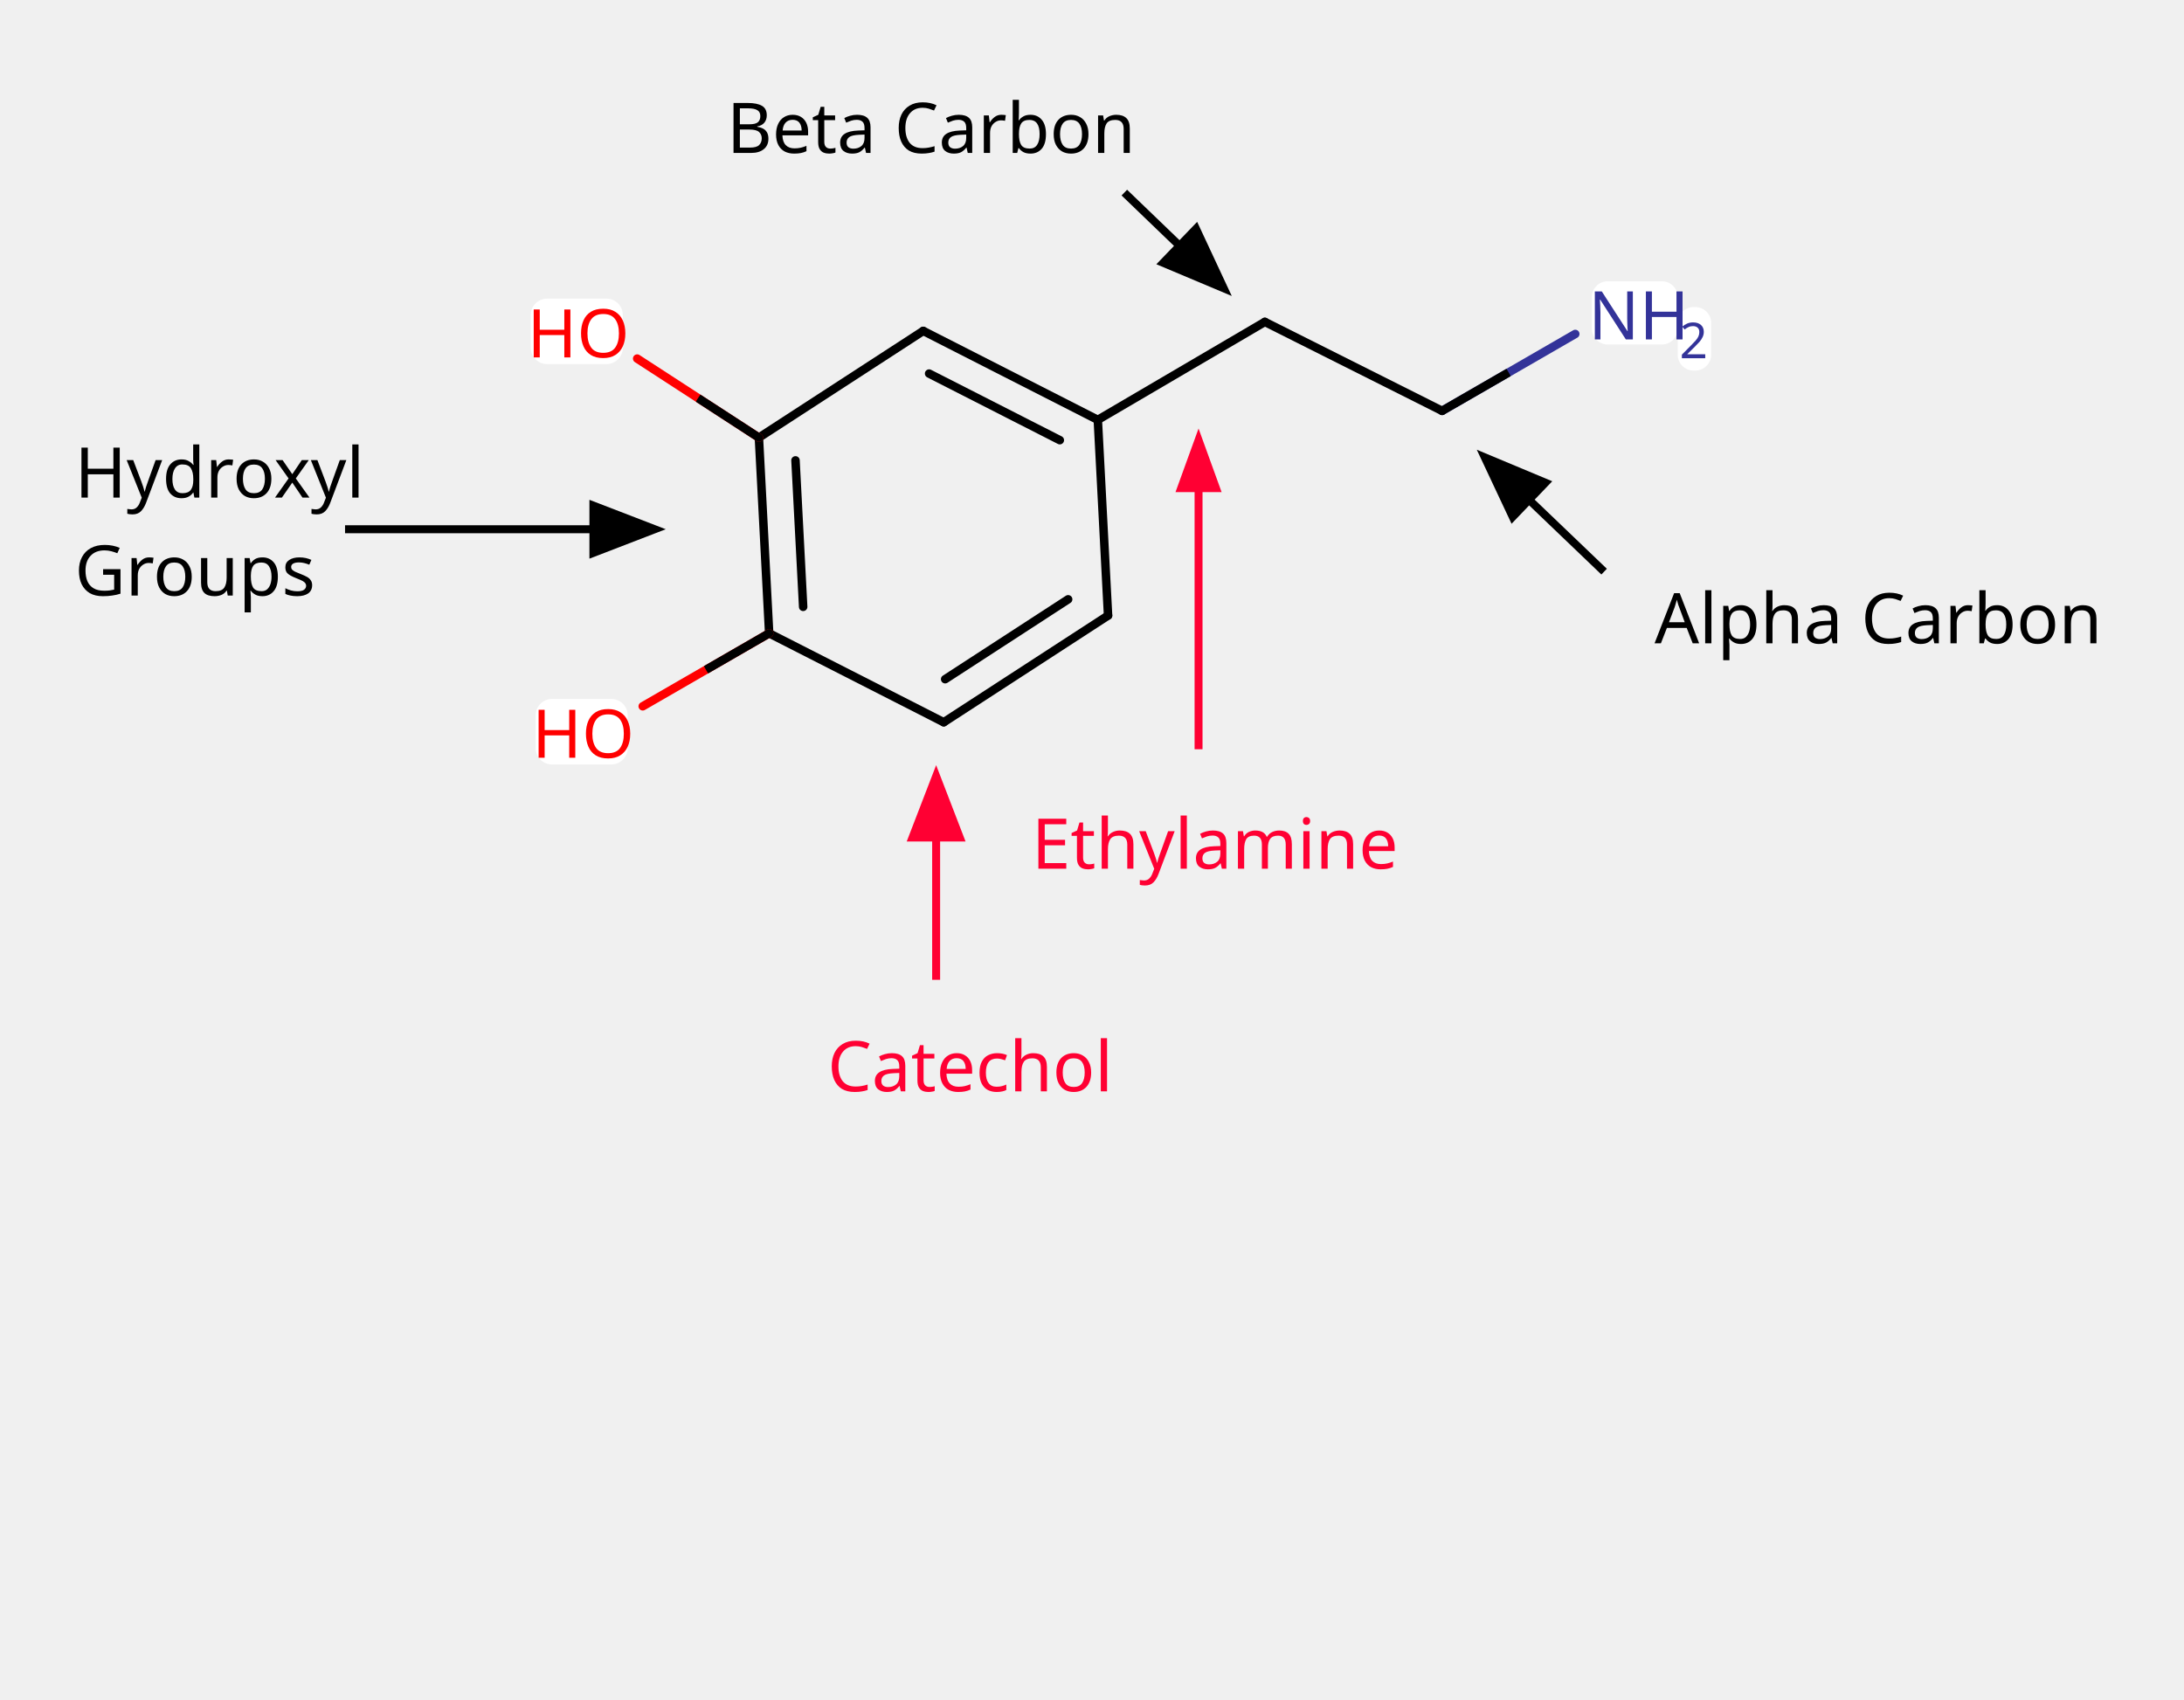
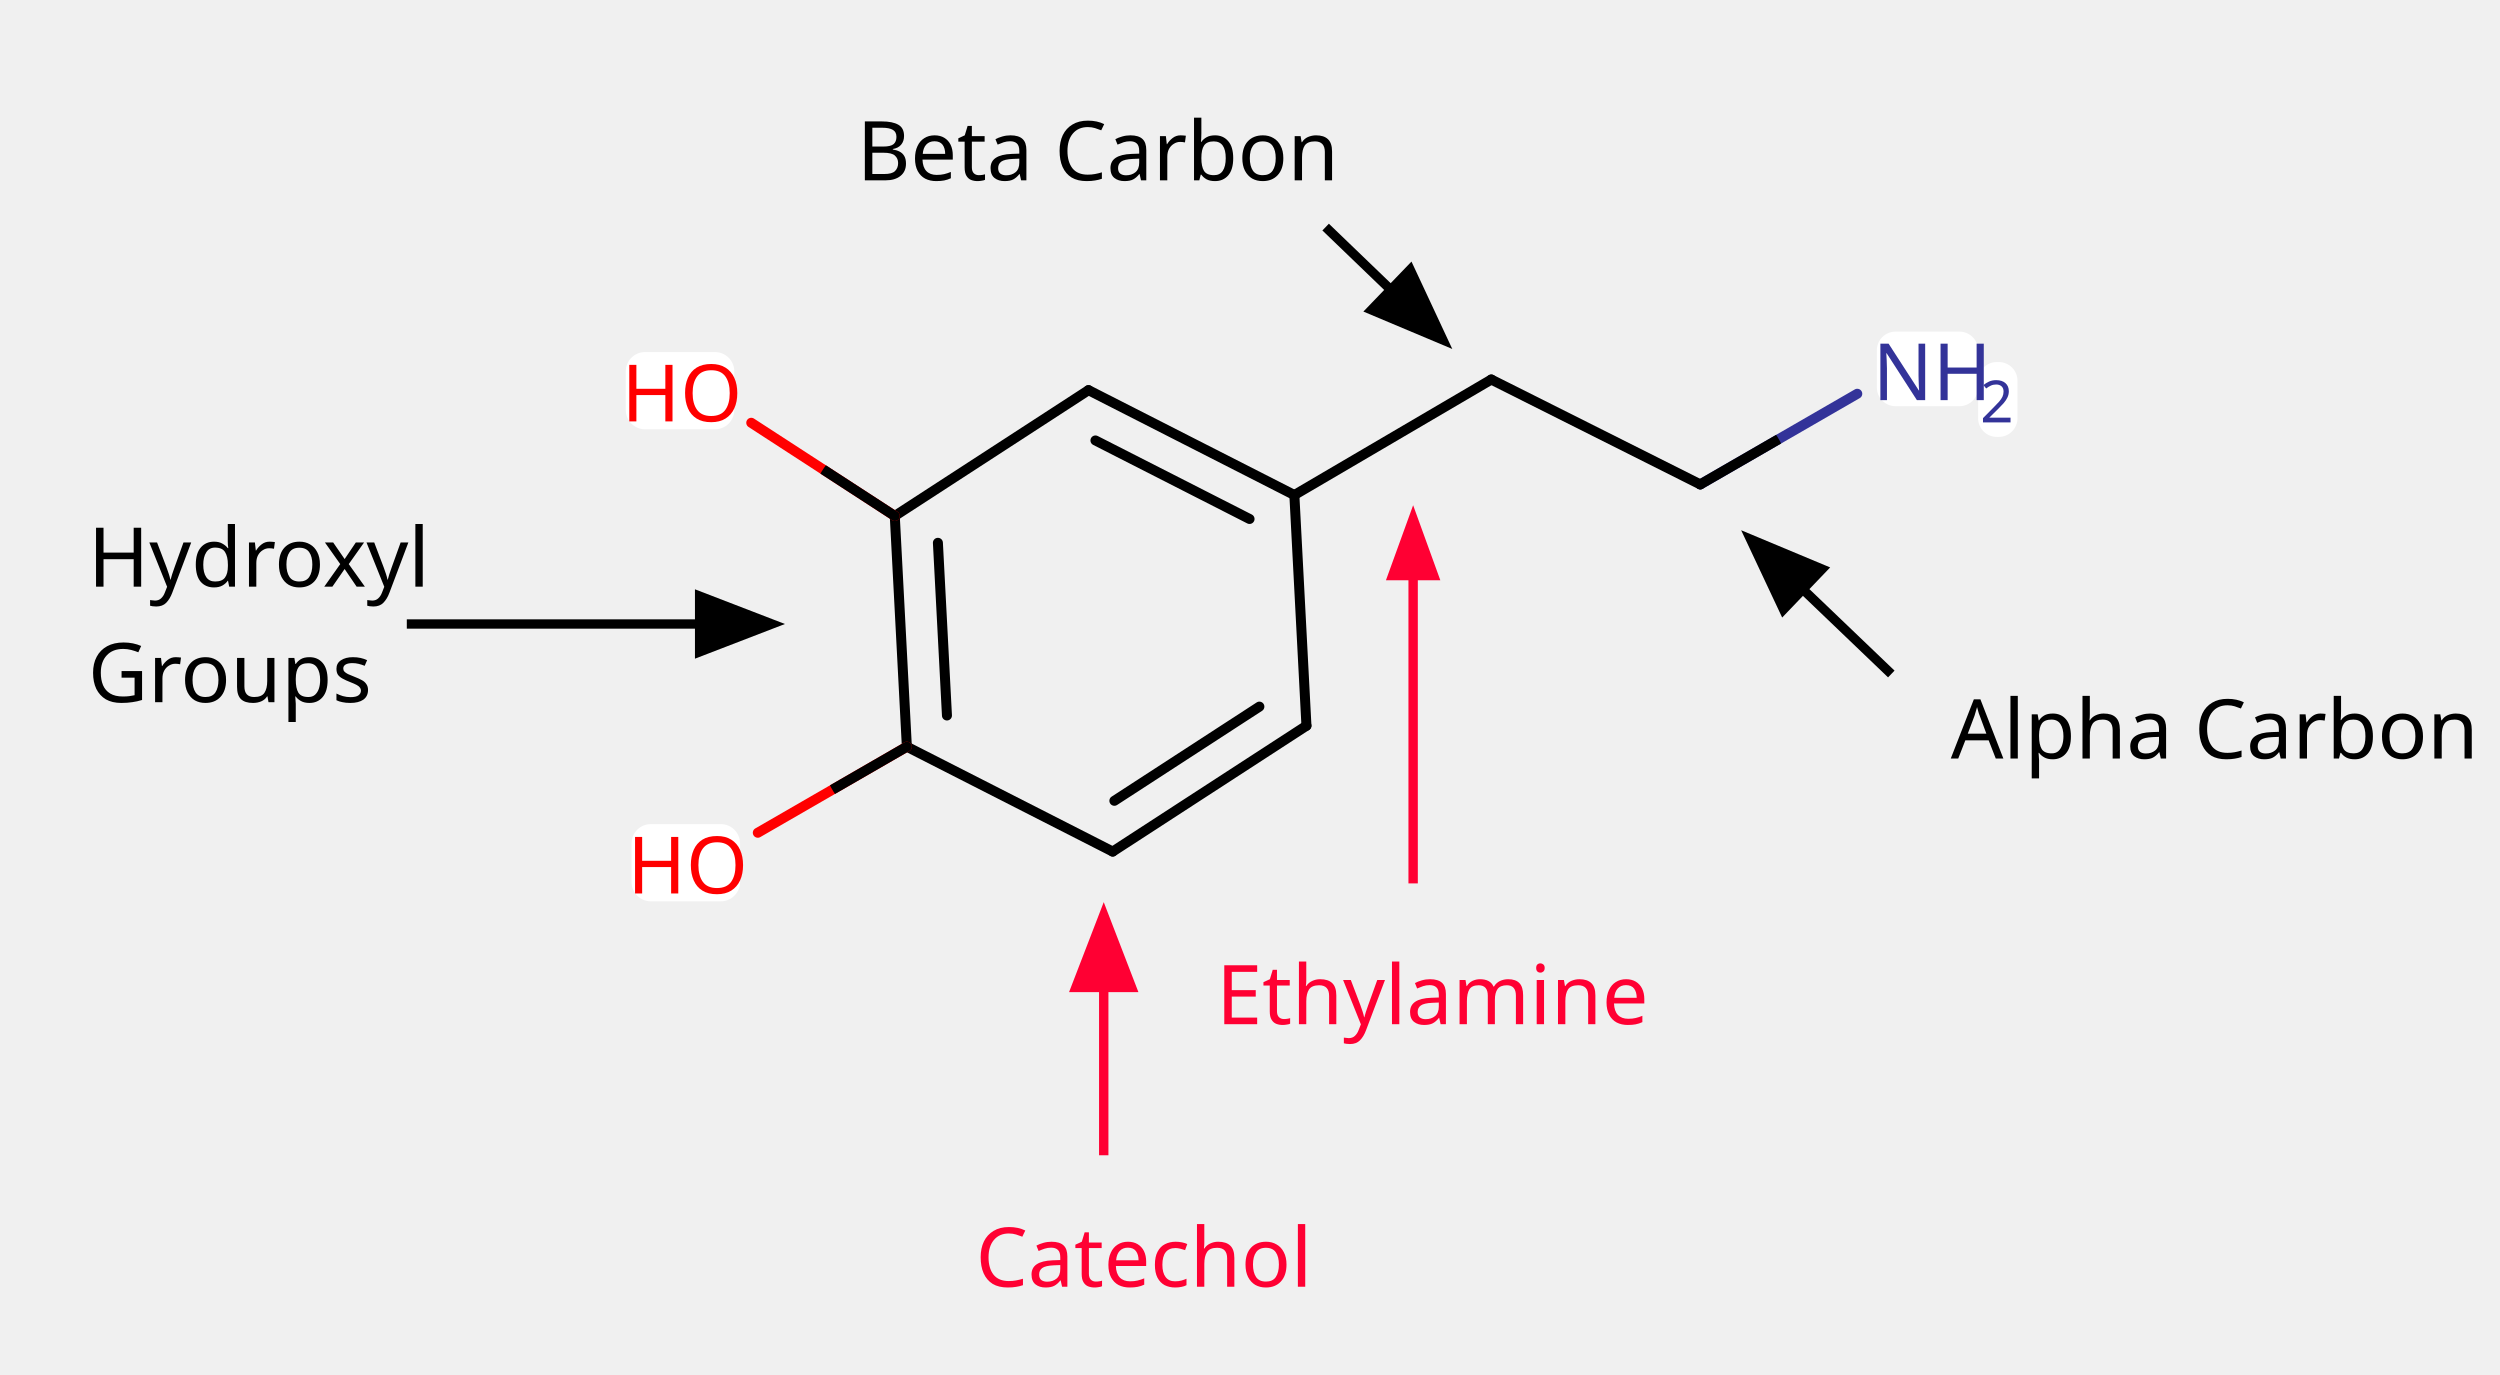
- <svg xmlns="http://www.w3.org/2000/svg" color-interpolation="auto" stroke="#000" stroke-linecap="square" width="618" stroke-miterlimit="10" height="481" font-family="'Dialog'" font-size="12">
+ <svg xmlns="http://www.w3.org/2000/svg" height="330" width="600" color-interpolation="auto" stroke="#000" stroke-linecap="square" stroke-miterlimit="10" font-family="'Dialog'" font-size="12">
  <defs>
    <clipPath id="a">
      <path d="M0 0h618v481H0V0z" />
    </clipPath>
    <clipPath id="b">
      <path d="M408.063 94.503c-12.015 0-21.755 9.74-21.755 21.756 0 12.015 9.74 21.755 21.755 21.755 12.016 0 21.756-9.74 21.756-21.755 0-12.015-9.74-21.756-21.756-21.756z" />
    </clipPath>
    <clipPath id="c">
      <path d="M214.745 103.302c-11.34 0-20.533 9.193-20.533 20.534 0 11.34 9.193 20.533 20.533 20.533 11.34 0 20.534-9.193 20.534-20.533 0-11.34-9.193-20.534-20.534-20.534z" />
    </clipPath>
    <clipPath id="d">
      <path d="M217.647 158.553c-11.406 0-20.653 9.246-20.653 20.652 0 11.407 9.247 20.653 20.653 20.653 11.406 0 20.653-9.246 20.653-20.653 0-11.406-9.247-20.652-20.653-20.652z" />
    </clipPath>
    <clipPath id="e">
      <path d="M-449.447-76.037h618v481h-618v-481z" />
    </clipPath>
    <clipPath id="f">
      <path d="M-475.244-86.373h618v481h-618v-481z" />
    </clipPath>
    <clipPath id="g">
      <path d="M-149.183-81.138h618v481h-618v-481z" />
    </clipPath>
    <clipPath id="h">
      <path d="M-150.568-194.428h618v481h-618v-481z" />
    </clipPath>
    <clipPath id="i">
      <path d="M291.445 224.007h55.55v14.645h-55.55v-14.645z" />
    </clipPath>
    <clipPath id="j">
      <path d="M233.566 287.01h44.441v14.645h-44.44v-14.646z" />
    </clipPath>
    <clipPath id="k">
      <path d="M205.318 21.246h60.096v14.645h-60.096V21.246z" />
    </clipPath>
    <clipPath id="l">
      <path d="M467.576 160.128h66.66v14.645h-66.66v-14.645z" />
    </clipPath>
    <clipPath id="m">
      <path d="M20.558 118.498h41.41v31.31h-41.41v-31.31z" />
    </clipPath>
  </defs>
  <g fill="#339" text-rendering="geometricPrecision" stroke="none">
    <path d="M408.663 117.298l37.682-21.755a1.2 1.2 0 1 0-1.2-2.079l-37.682 21.755a1.2 1.2 0 1 0 1.2 2.08z" clip-path="url(#a)" />
    <path fill="#000" d="M408.663 117.298l37.682-21.755a1.2 1.2 0 1 0-1.2-2.079l-37.682 21.755a1.2 1.2 0 1 0 1.2 2.08z" clip-path="url(#b)" />
  </g>
  <path d="M357.374 92.16l50.151 25.171a1.2 1.2 0 1 0 1.077-2.145L358.45 90.015a1.2 1.2 0 1 0-1.076 2.145z" clip-path="url(#a)" text-rendering="geometricPrecision" stroke="none" />
  <path d="M311.253 119.845l47.266-27.722a1.2 1.2 0 1 0-1.214-2.07l-47.267 27.722a1.2 1.2 0 1 0 1.215 2.07z" clip-path="url(#a)" text-rendering="geometricPrecision" stroke="none" />
  <path d="M314.746 174.117l-2.902-55.37a1.2 1.2 0 1 0-2.397.126l2.902 55.37a1.2 1.2 0 1 0 2.397-.126z" clip-path="url(#a)" text-rendering="geometricPrecision" stroke="none" />
  <path d="M266.797 191.185a1.2 1.2 0 1 0 1.307 2.013l34.801-22.601a1.2 1.2 0 1 0-1.307-2.013zm-.402 12.186a1.2 1.2 0 1 0 1.307 2.013l46.5-30.198a1.2 1.2 0 1 0-1.308-2.013z" clip-path="url(#a)" text-rendering="geometricPrecision" stroke="none" />
  <path d="M217.102 180.275l49.401 25.172a1.2 1.2 0 1 0 1.09-2.139l-49.401-25.172a1.2 1.2 0 1 0-1.09 2.139z" clip-path="url(#a)" text-rendering="geometricPrecision" stroke="none" />
  <path d="M226.296 130.214a1.2 1.2 0 1 0-2.397.125l2.172 41.441a1.2 1.2 0 1 0 2.397-.125zm-10.352-6.441a1.2 1.2 0 1 0-2.397.126l2.902 55.37a1.2 1.2 0 1 0 2.397-.126zm45.846-31.204a1.2 1.2 0 1 0-1.09 2.138l49.4 25.172a1.2 1.2 0 1 0 1.09-2.139zm1.673 12.077a1.2 1.2 0 1 0-1.09 2.138l36.974 18.84a1.2 1.2 0 1 0 1.09-2.139z" clip-path="url(#a)" text-rendering="geometricPrecision" stroke="none" />
  <path d="M260.591 92.631l-46.5 30.198a1.2 1.2 0 1 0 1.308 2.013l46.5-30.198a1.2 1.2 0 1 0-1.308-2.013z" clip-path="url(#a)" text-rendering="geometricPrecision" stroke="none" />
  <g fill="red" text-rendering="geometricPrecision" stroke="none">
    <path d="M215.399 122.83l-34.442-22.368a1.2 1.2 0 1 0-1.307 2.013l34.442 22.367a1.2 1.2 0 1 0 1.307-2.013z" clip-path="url(#a)" />
    <path fill="#000" d="M215.399 122.83l-34.442-22.368a1.2 1.2 0 1 0-1.307 2.013l34.442 22.367a1.2 1.2 0 1 0 1.307-2.013z" clip-path="url(#c)" />
  </g>
  <g fill="red" text-rendering="geometricPrecision" stroke="none">
    <path d="M217.047 178.166l-35.772 20.653a1.2 1.2 0 1 0 1.2 2.079l35.772-20.653a1.2 1.2 0 1 0-1.2-2.079z" clip-path="url(#a)" />
    <path fill="#000" d="M217.047 178.166l-35.772 20.653a1.2 1.2 0 1 0 1.2 2.079l35.772-20.653a1.2 1.2 0 1 0-1.2-2.079z" clip-path="url(#d)" />
  </g>
  <path d="M454.92 79.591a4.473 4.473 0 0 0-4.473 4.473v8.945a4.473 4.473 0 0 0 4.473 4.473h15.351a4.473 4.473 0 0 0 4.473-4.473v7.356a4.492 4.492 0 0 0 4.492 4.493h.47a4.492 4.492 0 0 0 4.492-4.493v-8.984a4.492 4.492 0 0 0-4.492-4.492h-.47a4.492 4.492 0 0 0-4.492 4.492v-7.317a4.473 4.473 0 0 0-4.473-4.473z" clip-path="url(#a)" fill="#fff" text-rendering="geometricPrecision" stroke="none" />
  <text y="20" clip-path="url(#e)" stroke="none" transform="translate(449.447 76.037)" fill="#339" text-rendering="geometricPrecision" font-size="19" font-family="sans-serif">NH</text>
  <text y="15" clip-path="url(#f)" stroke="none" transform="translate(475.244 86.373)" fill="#339" text-rendering="geometricPrecision" font-size="14" font-family="sans-serif">2</text>
  <g fill="#fff" text-rendering="geometricPrecision" font-size="14" font-family="sans-serif" stroke="none">
    <path d="M154.817 84.496a4.634 4.634 0 0 0-4.634 4.634v9.267a4.634 4.634 0 0 0 4.634 4.634h16.78a4.634 4.634 0 0 0 4.633-4.634V89.13a4.634 4.634 0 0 0-4.634-4.634z" clip-path="url(#a)" />
    <text font-size="19" y="20" transform="translate(149.183 81.138)" clip-path="url(#g)" fill="red">HO</text>
  </g>
  <g fill="#fff" text-rendering="geometricPrecision" font-size="19" font-family="sans-serif" stroke="none">
    <path d="M156.202 197.785a4.634 4.634 0 0 0-4.634 4.634v9.267a4.634 4.634 0 0 0 4.634 4.634h16.78a4.634 4.634 0 0 0 4.633-4.633v-9.268a4.634 4.634 0 0 0-4.634-4.634z" clip-path="url(#a)" />
    <text y="20" transform="translate(150.568 194.428)" clip-path="url(#h)" fill="red">HO</text>
  </g>
  <path d="M338.027 139.257v72.756h2.25v-72.756h5.401l-6.526-18.002-6.525 18.002zm-74.256 98.858v39.153h2.25v-39.153h7.201l-8.325-21.602-8.326 21.602z" clip-path="url(#a)" fill="#F03" text-rendering="geometricPrecision" font-size="20" font-weight="bold" font-family="sans-serif" stroke="none" />
  <text x="291.899" y="235.014" clip-path="url(#i)" stroke="none" transform="translate(-286.107 -219.57) scale(1.9802)" fill="#F03" text-rendering="geometricPrecision" font-size="10" font-family="sans-serif">Ethylamine</text>
  <text x="234.144" y="298.019" clip-path="url(#j)" stroke="none" transform="translate(-229.499 -281.324) scale(1.9802)" fill="#F03" text-rendering="geometricPrecision" font-size="10" font-family="sans-serif">Catechol</text>
  <text x="205.642" y="32.497" clip-path="url(#k)" stroke="none" transform="translate(-201.562 -21.07) scale(1.9802)" text-rendering="geometricPrecision" font-size="10" font-family="sans-serif">Beta Carbon</text>
  <path d="M333.764 67.963L318.93 53.69l-1.56 1.622 14.833 14.274-4.993 5.188 21.338 8.98-9.792-20.978zm98.938 75.045l20.432 19.563 1.556-1.625-20.432-19.563 4.98-5.201-21.36-8.926 9.844 20.953z" clip-path="url(#a)" text-rendering="geometricPrecision" font-size="20" font-weight="bold" font-family="sans-serif" stroke="none" />
  <text x="468.163" y="171.258" clip-path="url(#l)" stroke="none" transform="translate(-458.875 -157.079) scale(1.9802)" text-rendering="geometricPrecision" font-size="10" font-family="sans-serif">Alpha Carbon</text>
  <path d="M166.788 148.633H97.633v2.25h69.156v7.2l21.601-8.325-21.601-8.326z" clip-path="url(#a)" text-rendering="geometricPrecision" font-size="20" font-weight="bold" font-family="sans-serif" stroke="none" />
  <text x="21.127" y="130.005" clip-path="url(#m)" stroke="none" transform="translate(-20.708 -116.644) scale(1.9802)" text-rendering="geometricPrecision" font-size="10" font-family="sans-serif">Hydroxyl</text>
  <text x="21.127" y="144.005" clip-path="url(#m)" stroke="none" transform="translate(-20.708 -116.644) scale(1.9802)" text-rendering="geometricPrecision" font-size="10" font-family="sans-serif">Groups</text>
</svg>
